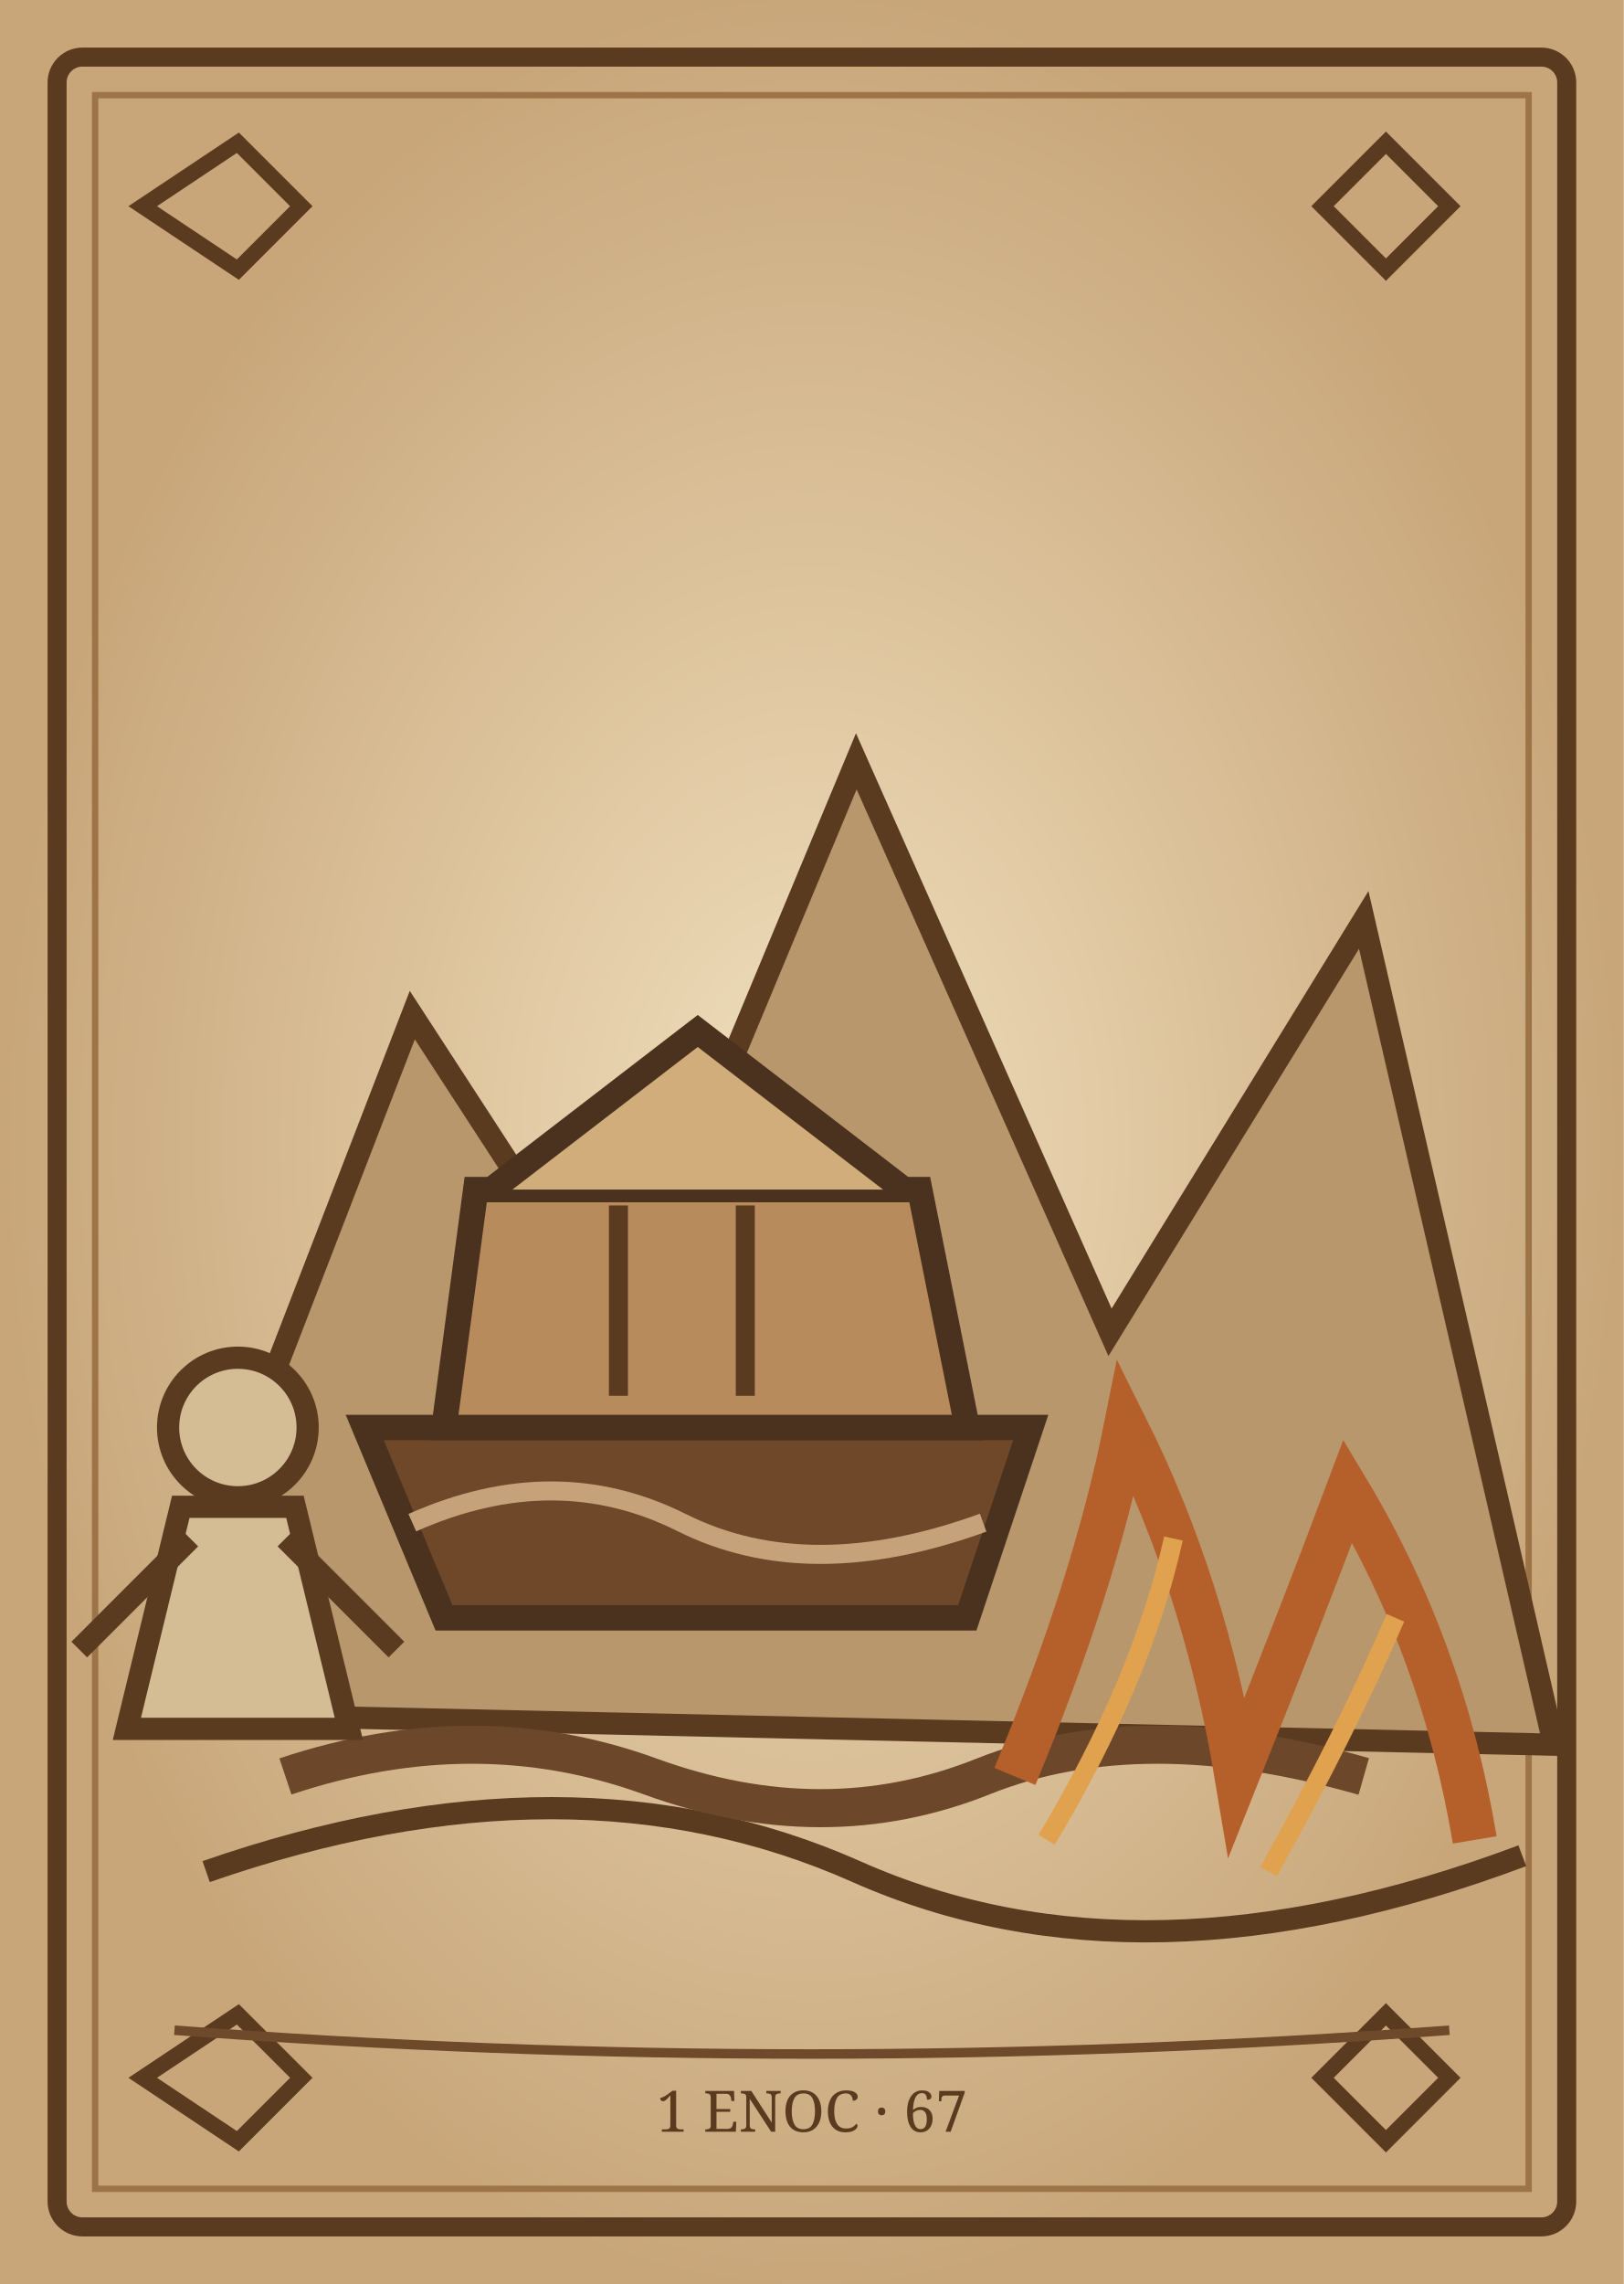
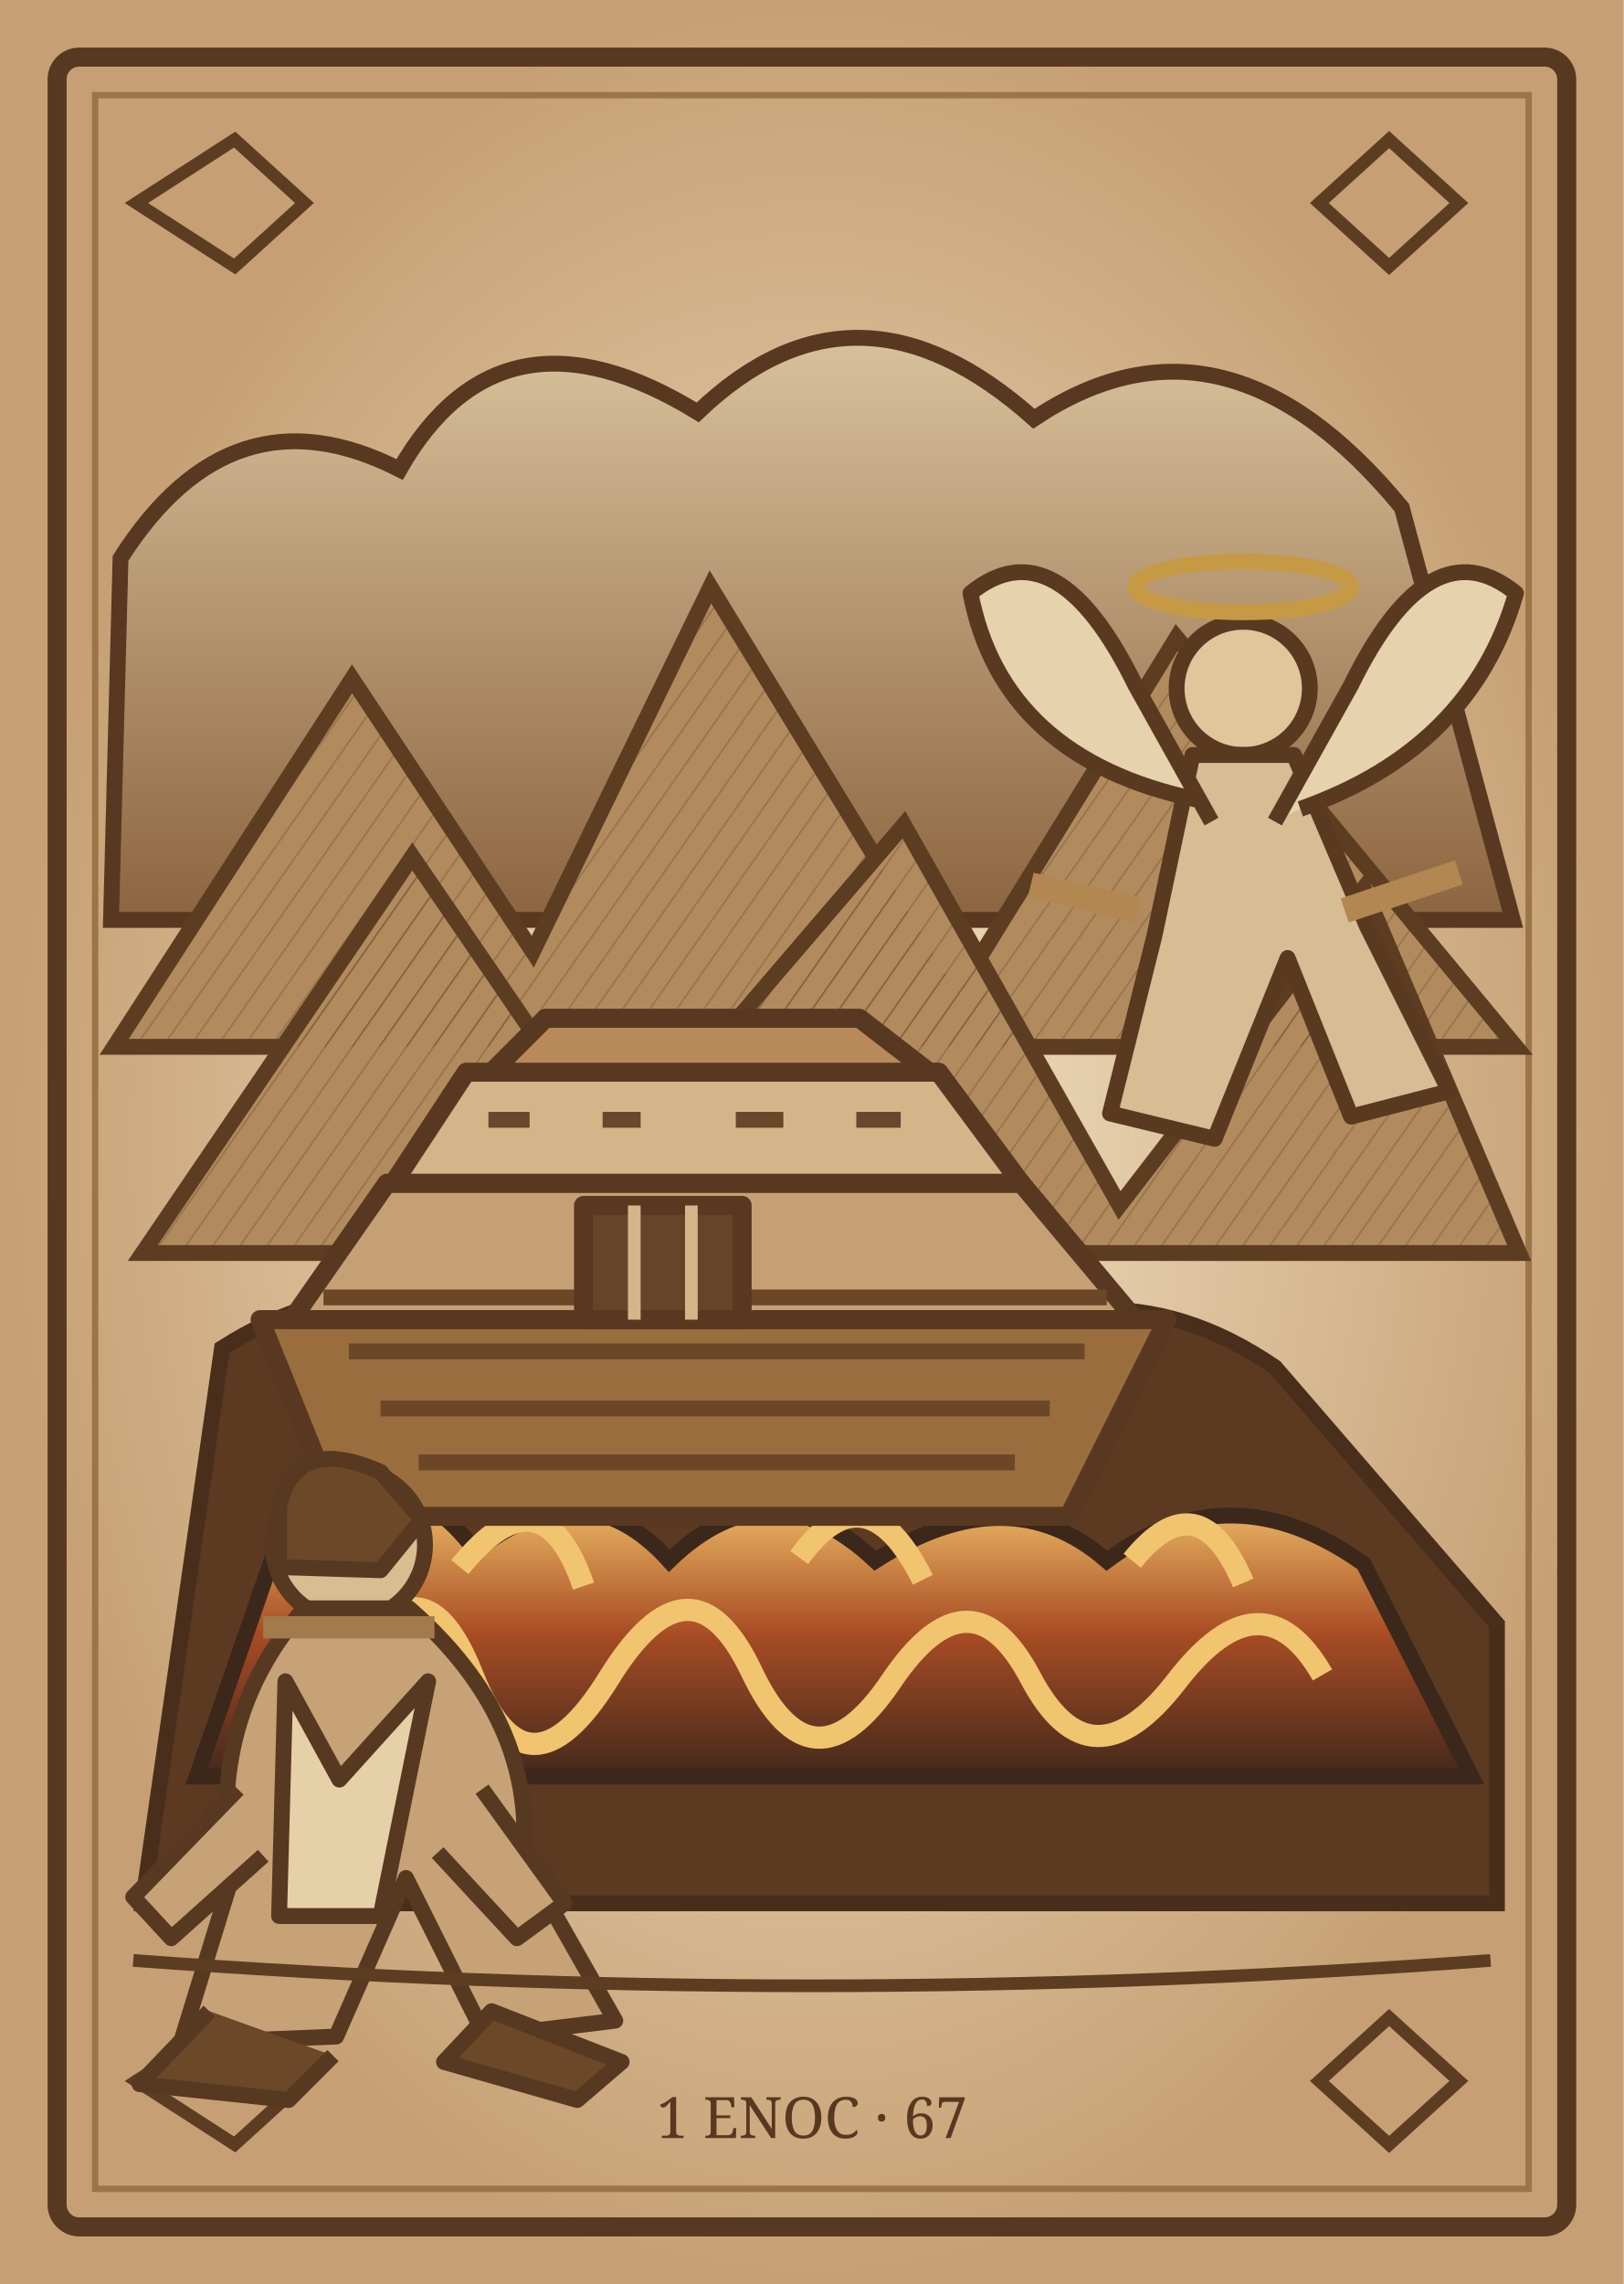
- <svg xmlns="http://www.w3.org/2000/svg" viewBox="0 0 512 720" role="img" aria-label="Ilustración original para 1 Enoc capítulo 67, grabado sepia en pergamino">
+ <svg xmlns="http://www.w3.org/2000/svg" viewBox="0 0 512 720" role="img" aria-label="Capítulo 67: Noé junto al arca, frente al valle de fuego, grabado sepia">
  <defs>
-     <radialGradient id="paper">
-       <stop offset="0" stop-color="#f0dfbd" />
-       <stop offset="1" stop-color="#c8a67a" />
+     <radialGradient id="p67">
+       <stop stop-color="#f4e5c7" />
+       <stop offset="1" stop-color="#c6a074" />
    </radialGradient>
+     <linearGradient id="sky67" x1="0" y1="0" x2="0" y2="1">
+       <stop stop-color="#d7c19b" />
+       <stop offset="1" stop-color="#8c6540" />
+     </linearGradient>
+     <linearGradient id="fire67" x1="0" y1="0" x2="0" y2="1">
+       <stop stop-color="#f1c36b" />
+       <stop offset=".5" stop-color="#a84c24" />
+       <stop offset="1" stop-color="#43291c" />
+     </linearGradient>
+     <pattern id="h67" width="7" height="7" patternUnits="userSpaceOnUse" patternTransform="rotate(35)">
+       <path d="M0 0V7" stroke="#5d3d21" stroke-width="1" opacity=".3" />
+     </pattern>
  </defs>
-   <rect width="512" height="720" fill="url(#paper)" />
-   <rect x="18" y="18" width="476" height="684" rx="8" fill="none" stroke="#5b3b20" stroke-width="6" />
-   <rect x="30" y="30" width="452" height="660" fill="none" stroke="#9c7448" stroke-width="2" />
-   <g stroke="#5b3b20" stroke-width="5" fill="none">
-     <path d="M45 65 L75 45 95 65 75 85Z M417 65 L437 45 457 65 437 85Z M45 655 L75 635 95 655 75 675Z M417 655 L437 635 457 655 437 675Z" />
+   <rect width="512" height="720" fill="url(#p67)" />
+   <rect x="18" y="18" width="476" height="684" rx="7" fill="none" stroke="#573820" stroke-width="6" />
+   <rect x="30" y="30" width="452" height="660" fill="none" stroke="#9b7448" stroke-width="2" />
+   <g stroke="#5d3d21" stroke-width="4" fill="none">
+     <path d="M43 64L74 44L96 64L74 84Z M416 64L438 44L460 64L438 84Z M43 656L74 636L96 656L74 676Z M416 656L438 636L460 656L438 676Z" />
  </g>
-   <g>
-     <path d="M45 540 L130 320 195 420 270 240 350 420 430 290 490 550Z" fill="#b9976c" stroke="#5b3b20" stroke-width="7" />
-     <path d="M65 590 Q180 550 270 590 T480 585" fill="none" stroke="#5b3b20" stroke-width="7" />
-     <path d="M90 560 Q150 540 205 560 T310 560 T430 560" fill="none" stroke="#6c4729" stroke-width="12" />
-     <g transform="translate(115 300)">
-       <path d="M0 150 L210 150 190 210 25 210Z" fill="#6f4829" stroke="#4b321e" stroke-width="8" />
-       <path d="M25 150 L35 75 175 75 190 150Z" fill="#b88b5c" stroke="#4b321e" stroke-width="8" />
-       <path d="M40 75 L105 25 170 75" fill="#d0ad7a" stroke="#4b321e" stroke-width="8" />
-       <path d="M80 80 L80 140 M120 80 L120 140" stroke="#5b3b20" stroke-width="6" />
-       <path d="M15 180 Q60 160 100 180 T195 180" fill="none" stroke="#c6a27b" stroke-width="6" />
-     </g>
-     <path d="M320 560 Q345 500 355 450 Q380 500 390 560 Q410 510 425 470 Q455 520 465 580" fill="none" stroke="#b55f2b" stroke-width="14" />
-     <path d="M330 580 Q360 530 370 485 M400 590 Q425 545 440 510" stroke="#e0a24e" stroke-width="6" fill="none" />
-     <g transform="translate(75 475)" fill="#d4bd95" stroke="#5b3b20" stroke-width="7">
-       <circle cx="0" cy="-25" r="22" />
-       <path d="M-18 0 L18 0 35 70 -35 70Z" />
-       <path d="M-15 10 L-50 45 M15 10 L50 45" />
-     </g>
+   <path d="M38 176Q73 121 126 148Q158 92 220 130Q270 82 326 132Q386 92 442 160L477 290L35 290Z" fill="url(#sky67)" stroke="#583820" stroke-width="5" />
+   <g fill="#b18b5e" stroke="#5d3d21" stroke-width="5">
+     <path d="M36 330L111 214L168 300L224 185L302 313L371 201L478 330Z" />
+     <path d="M45 395L130 270L195 365L285 260L353 380L430 280L479 395Z" />
  </g>
-   <path d="M55 640 Q255 655 457 640" fill="none" stroke="#6e4a2a" stroke-width="3" />
-   <text x="256" y="672" font-family="serif" font-size="18" text-anchor="middle" fill="#5b3b20">1 ENOC · 67</text>
+   <g fill="url(#h67)">
+     <path d="M36 330L111 214L168 300L224 185L302 313L371 201L478 330Z" />
+     <path d="M45 395L130 270L195 365L285 260L353 380L430 280L479 395Z" />
+   </g>
+   <path d="M70 425Q128 388 179 435Q232 395 286 437Q345 392 402 431L472 512L472 600L45 600Z" fill="#5c3a22" stroke="#4a2e1c" stroke-width="5" />
+   <path d="M88 485Q123 453 150 489Q184 462 211 492Q243 461 276 492Q318 465 349 492Q388 463 430 493L464 560L62 560Z" fill="url(#fire67)" stroke="#3c271b" stroke-width="5" />
+   <g fill="none" stroke="#f1c46f" stroke-width="7">
+     <path d="M108 530Q132 485 149 528T192 529T237 527T281 530T325 529T371 530T417 528" />
+     <path d="M145 494Q171 462 184 500M252 491Q273 462 291 498M357 492Q378 466 392 499" />
+   </g>
+   <g transform="translate(82 318)" stroke="#583820" stroke-width="6" stroke-linejoin="round">
+     <path d="M0 98L25 160L255 160L286 98Z" fill="#9a6d3e" />
+     <path d="M10 98L40 55L240 55L276 98Z" fill="#c5a074" />
+     <path d="M20 91L267 91M28 108L260 108M38 126L249 126M50 143L238 143" stroke="#6c4727" stroke-width="5" />
+     <path d="M42 55L65 20L214 20L240 55Z" fill="#d4b58a" />
+     <path d="M73 20L90 3L189 3L211 20Z" fill="#b88a59" />
+     <rect x="102" y="62" width="50" height="36" fill="#654529" />
+     <path d="M118 62V98M136 62V98" stroke="#d4b58a" stroke-width="4" />
+     <path d="M72 35L85 35M108 35L120 35M150 35L165 35M188 35L202 35" stroke="#68472b" stroke-width="5" />
+   </g>
+   <g transform="translate(110 522)" stroke="#573820" stroke-width="5" stroke-linejoin="round">
+     <circle cx="0" cy="-35" r="24" fill="#d8bd91" />
+     <path d="M-22 -47Q-17 -70 10 -58L23 -43L10 -27L-22 -28Z" fill="#6a4828" />
+     <path d="M-14 -15Q-45 20 -37 70L-53 122L-4 120L18 70L43 120L84 115L55 64Q59 20 19 -15Z" fill="#c6a276" />
+     <path d="M-20 8L-3 39L25 8L10 82L-22 82Z" fill="#e6d0a8" />
+     <path d="M-35 42L-68 76L-56 89L-27 63M42 42L68 78L53 89L28 62" fill="#c6a276" />
+     <path d="M-44 112L-66 135L-19 140L-5 126M45 112L30 128L72 140L86 128Z" fill="#6a4828" />
+     <path d="M-27 -9L27 -9" stroke="#a27a4c" stroke-width="7" />
+   </g>
+   <g transform="translate(392 247)" stroke="#593920" stroke-width="5" stroke-linejoin="round">
+     <circle cx="0" cy="-30" r="21" fill="#e0c69b" />
+     <ellipse cx="0" cy="-62" rx="34" ry="8" fill="none" stroke="#c69a45" stroke-width="5" />
+     <path d="M-16 -9L-28 48L-42 104L-9 112L14 55L34 105L65 97L39 45L16 -9Z" fill="#d6bd93" />
+     <path d="M-15 5Q-76 -8 -86 -60Q-59 -82 -34 -31L-10 12M18 8Q72 -11 86 -60Q59 -82 34 -31L10 12" fill="#e6d2ad" />
+     <path d="M-33 40L-67 32M32 40L68 28" stroke="#b38752" stroke-width="8" />
+   </g>
+   <path d="M42 618Q256 634 470 618" fill="none" stroke="#5d3d21" stroke-width="4" />
+   <text x="256" y="674" text-anchor="middle" font-family="serif" font-size="18" fill="#573820">1 ENOC · 67</text>
</svg>
